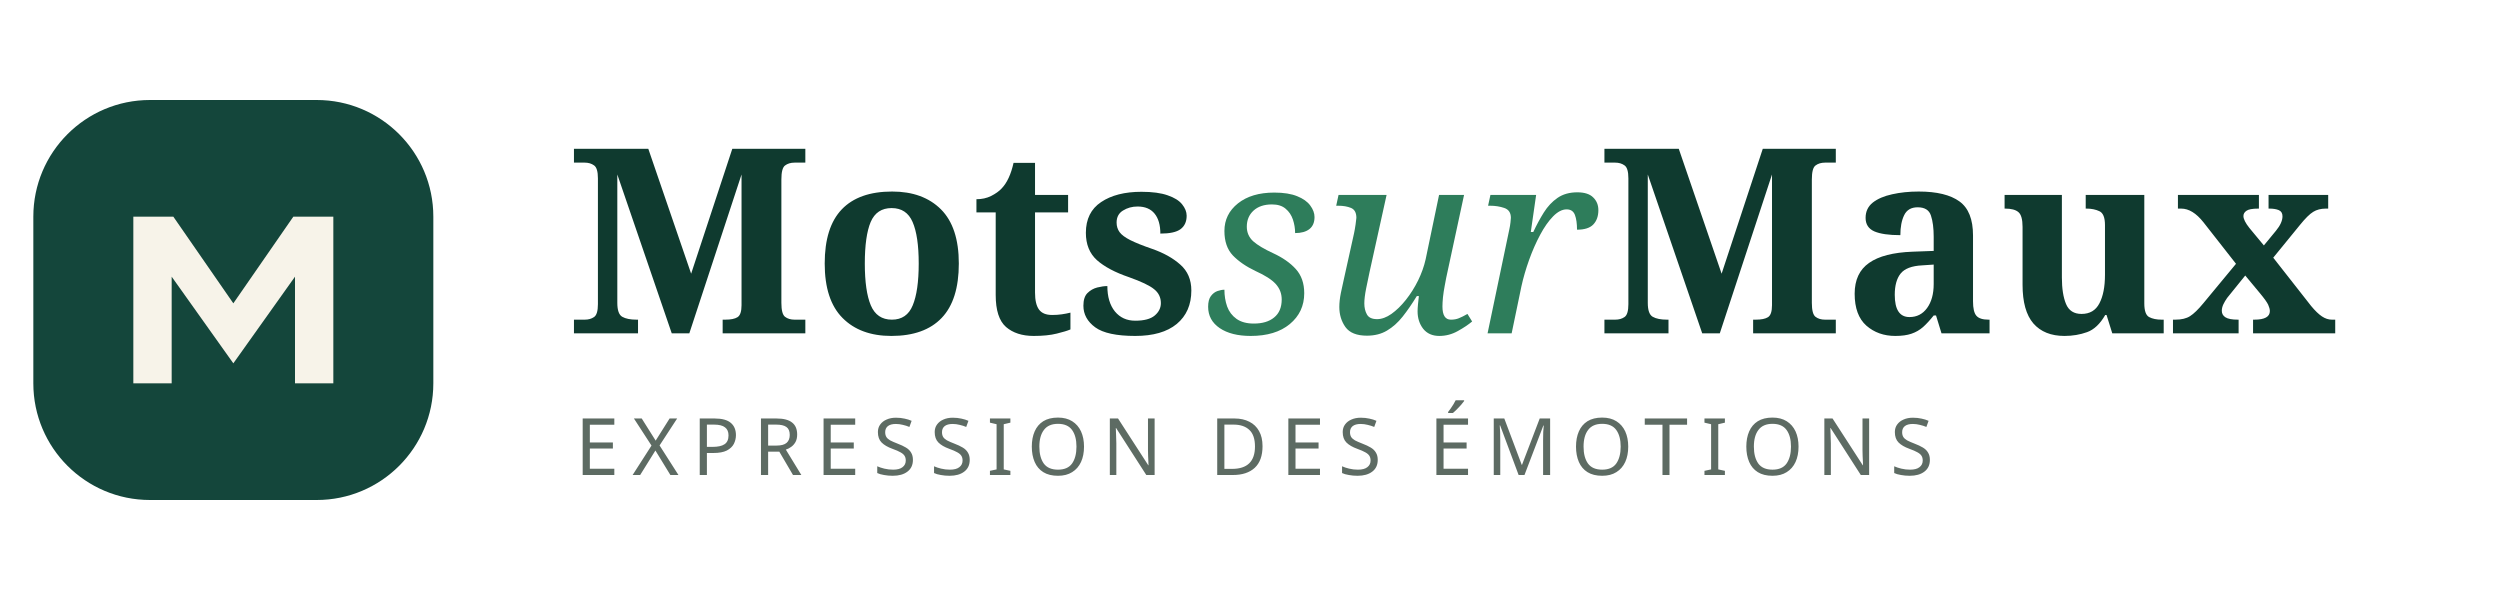
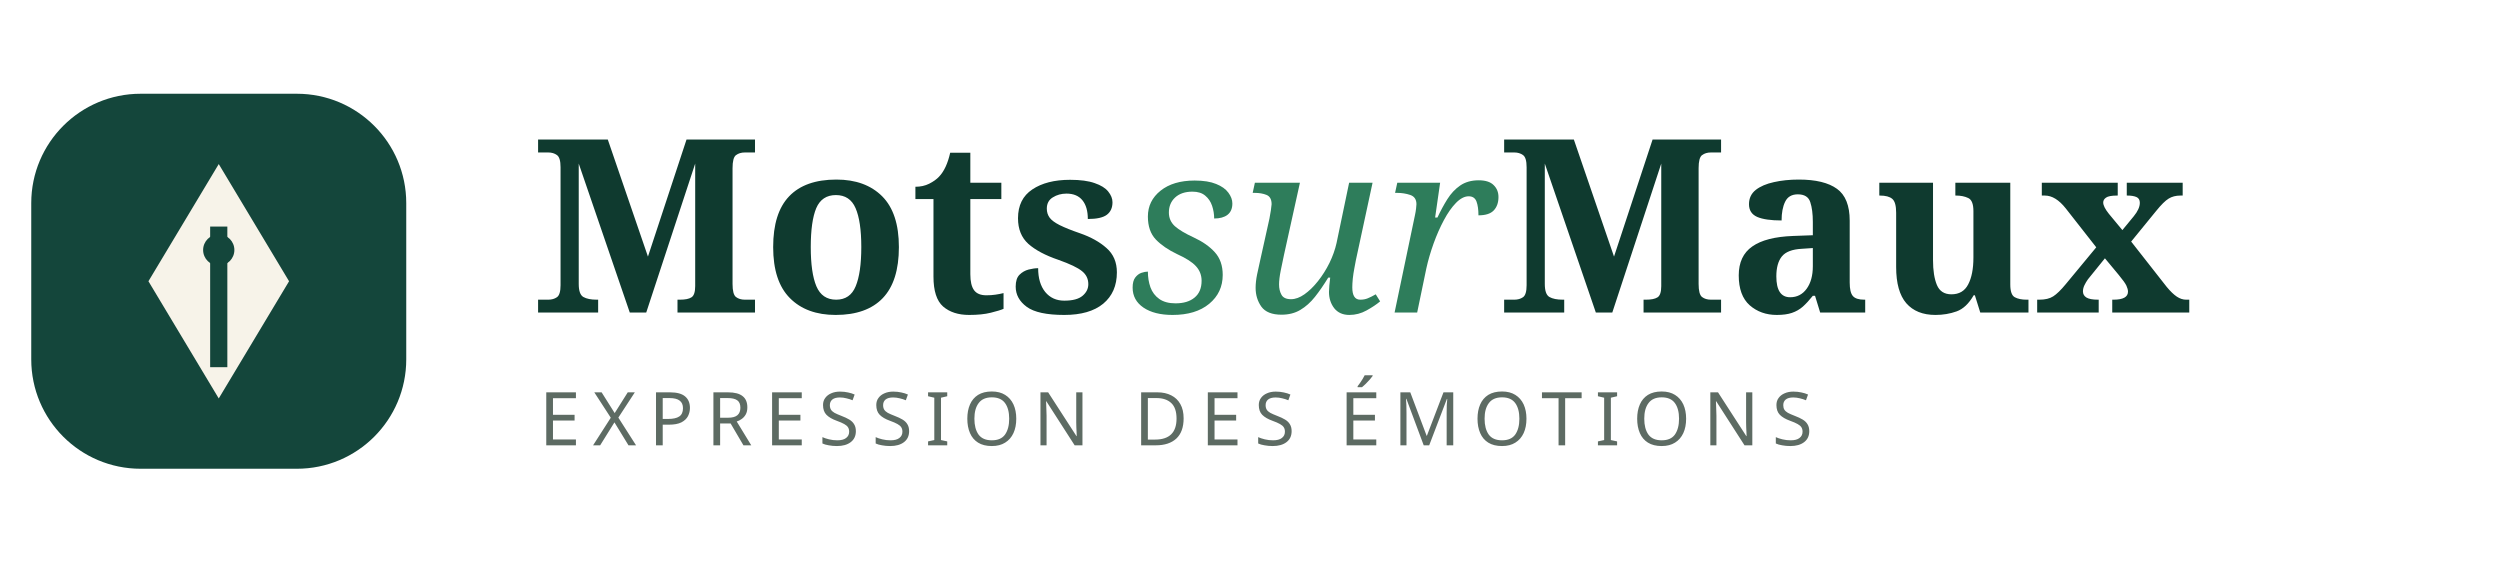
- <svg xmlns="http://www.w3.org/2000/svg" viewBox="0 0 300 72" role="img" aria-label="Mots sur Maux">
+ <svg xmlns="http://www.w3.org/2000/svg" viewBox="0 0 320 72" role="img" aria-label="Mots sur Maux">
  <rect x="4" y="12" width="48" height="48" rx="14" fill="#14463b" />
-   <path d="M16 46 V26 H20.8 L28 36.4 L35.2 26 H40 V46 H35.4 V33.2 L28 43.6 L20.6 33.2 V46 Z" fill="#f7f3e9" />
+   <path d="M28 21 L37 36 L28 51 L19 36 Z" fill="#f7f3e9" />
+   <line x1="28" y1="29" x2="28" y2="47" stroke="#14463b" stroke-width="2.2" />
+   <circle cx="28" cy="32" r="2" fill="#14463b" />
  <text x="68" y="40" font-family="'Cormorant Garamond', Georgia, serif" font-size="31" font-weight="600" fill="#0f3a2f">Mots<tspan font-style="italic" font-weight="500" fill="#2e7d5b"> sur </tspan>Maux</text>
  <text x="69" y="57" font-family="'Mulish', system-ui, sans-serif" font-size="9.5" letter-spacing="1.6" fill="#5d6b63">EXPRESSION DES ÉMOTIONS</text>
</svg>
